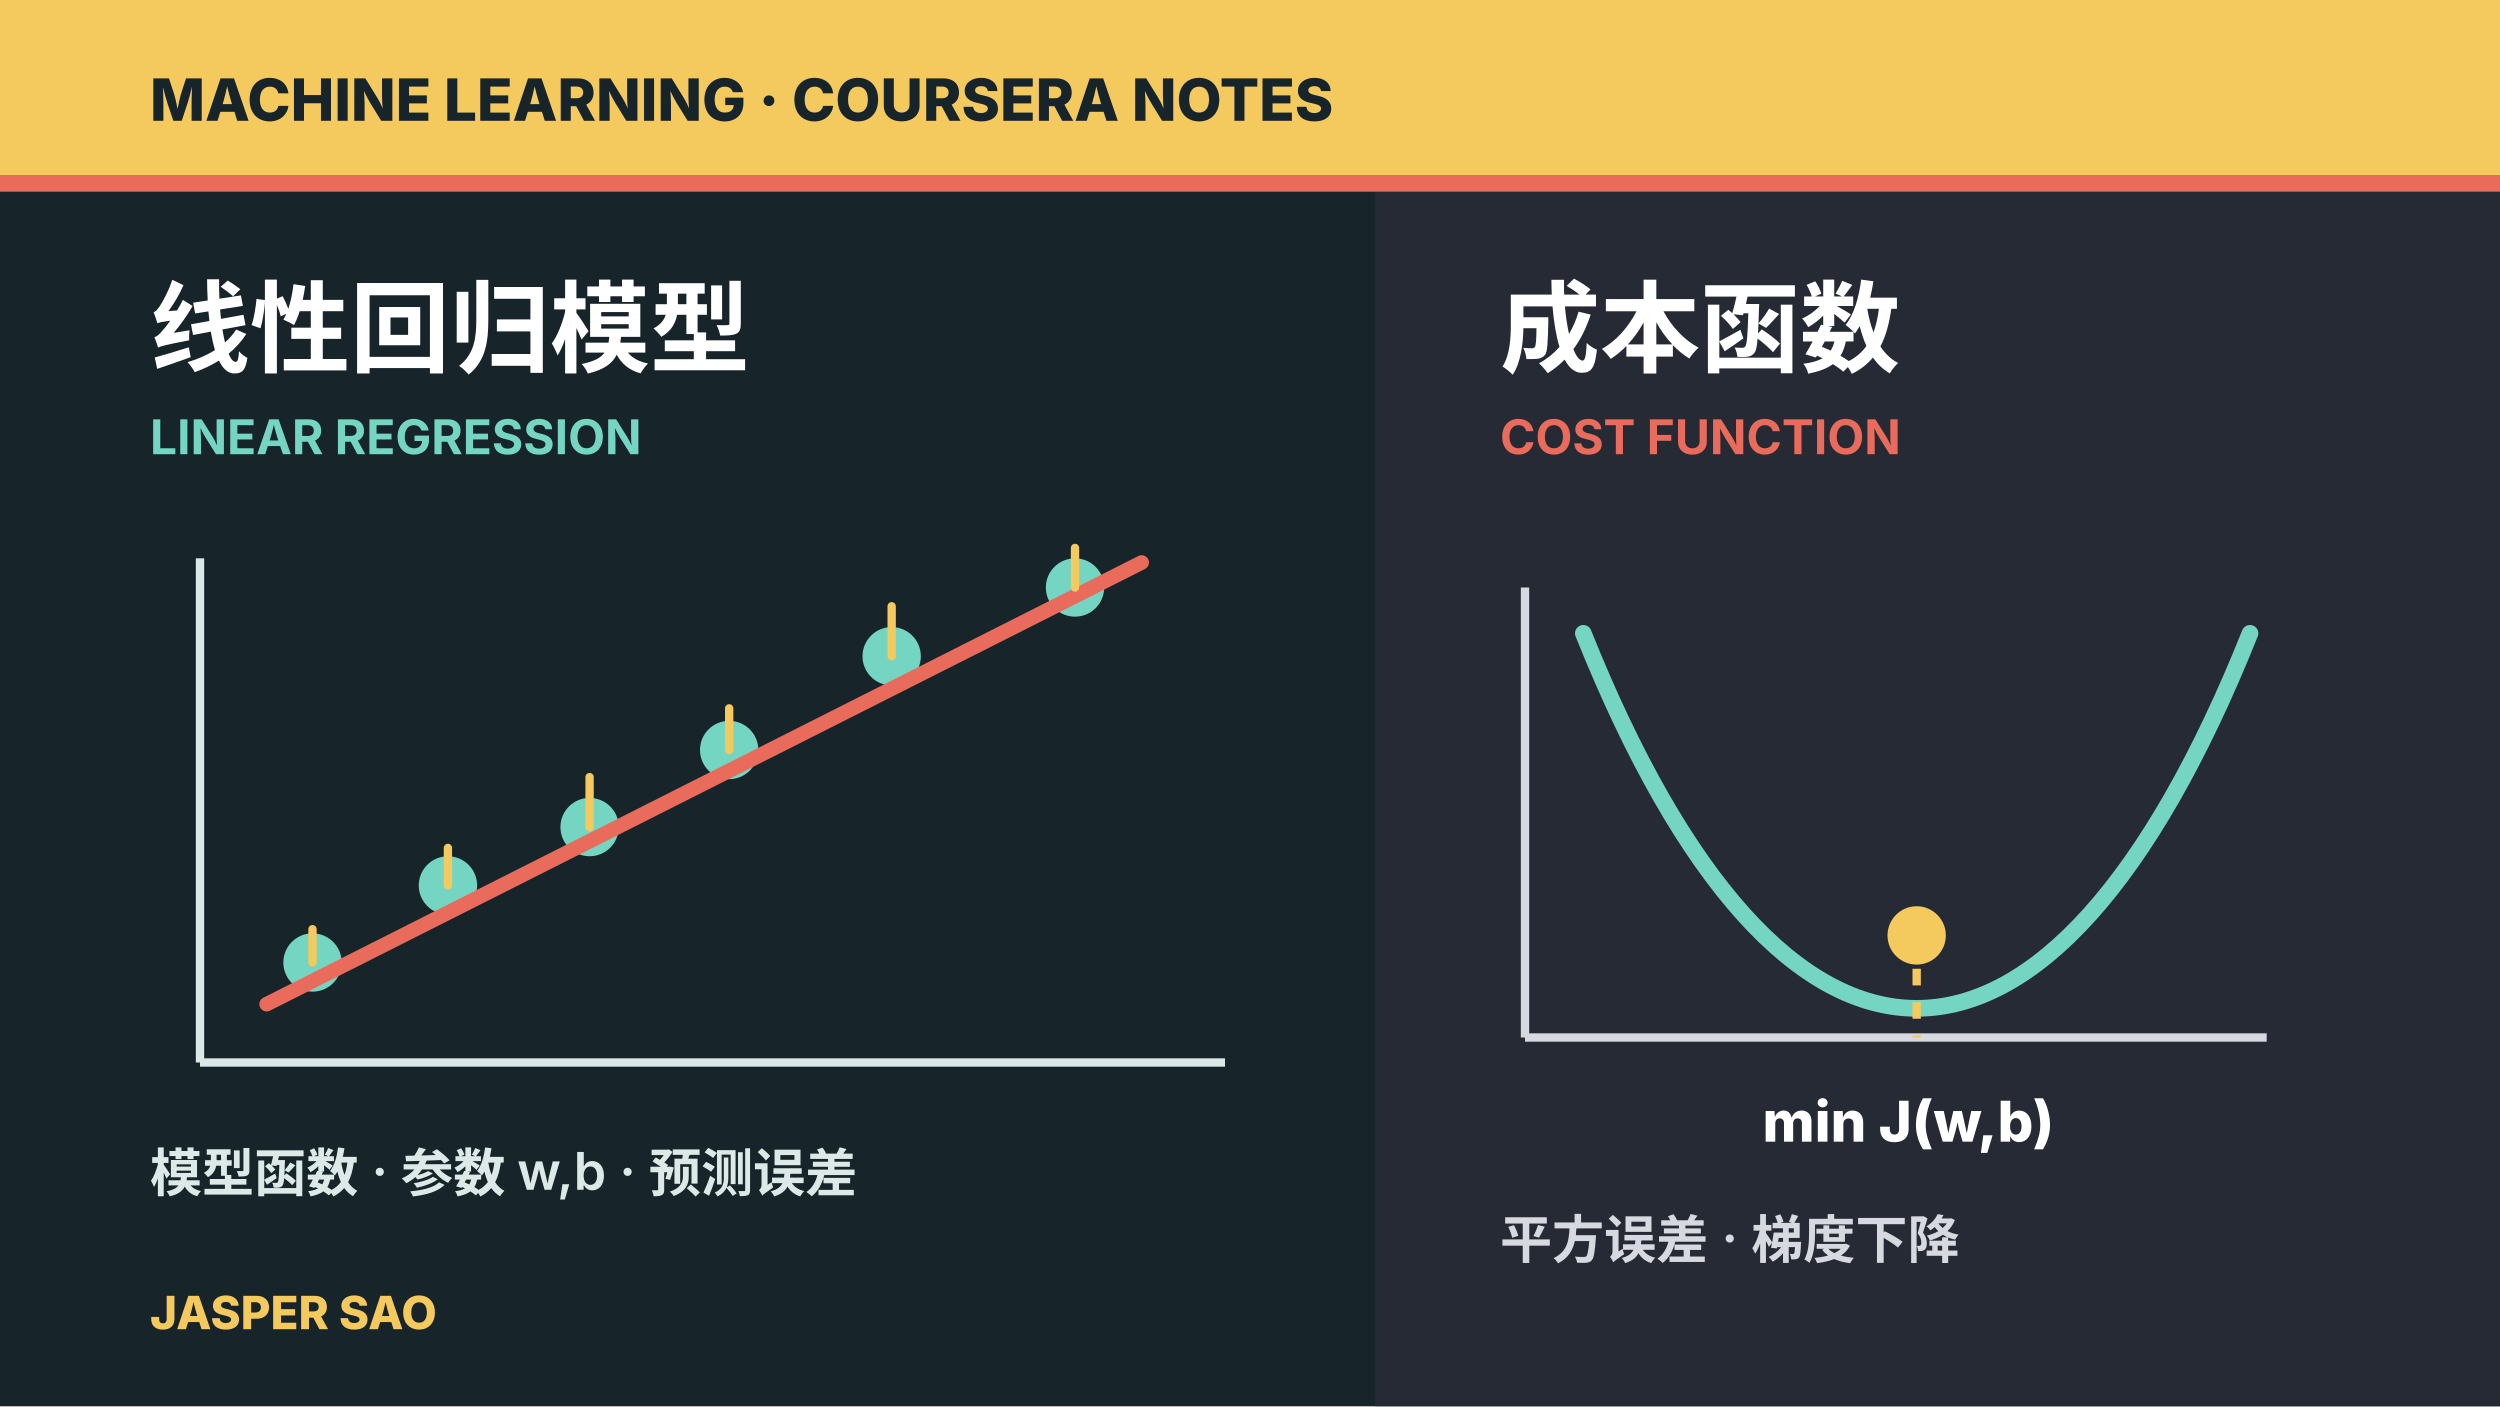
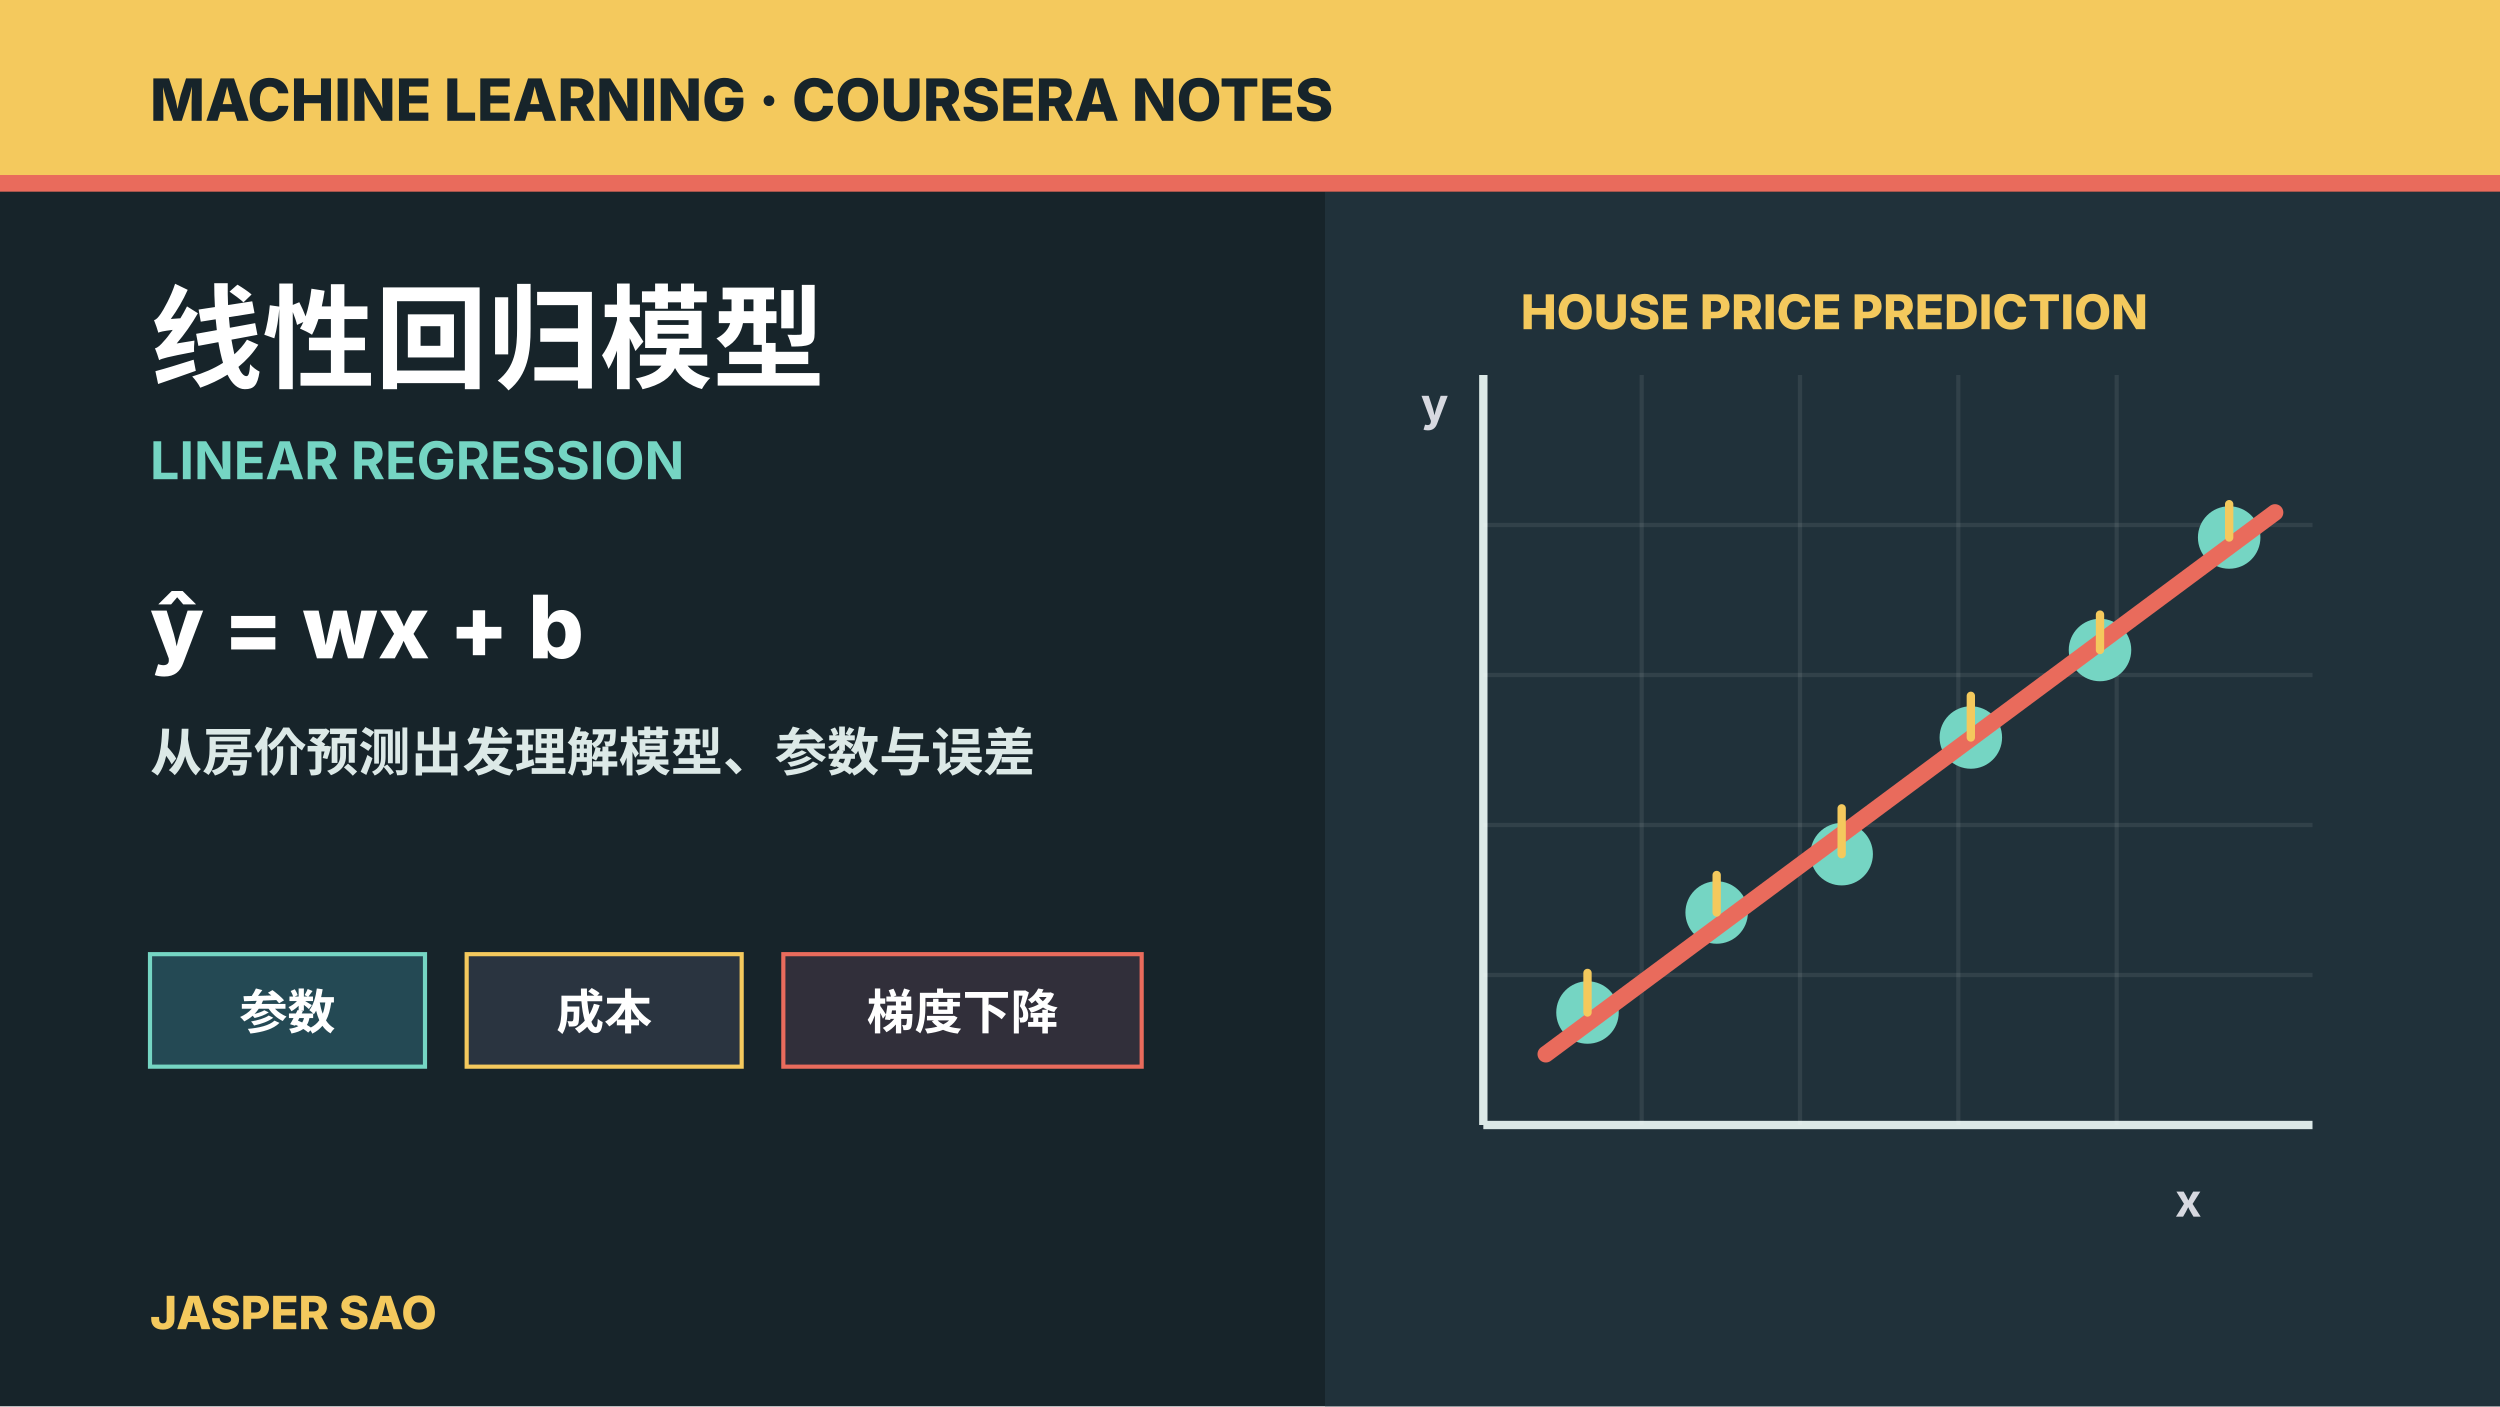
<svg xmlns="http://www.w3.org/2000/svg" width="1200" height="675" viewBox="0 0 1200 675" role="img" aria-labelledby="title desc">
  <rect width="1200" height="675" fill="#17242A" />
-   <rect x="660" y="92" width="540" height="583" fill="#262A34" />
+   <rect x="636" y="92" width="564" height="583" fill="#20313A" />
  <rect width="1200" height="84" fill="#F4C95D" />
  <rect y="84" width="1200" height="8" fill="#E96B5C" />
  <text x="72" y="58" fill="#17242A" font-family="Inter, PingFang SC, Microsoft YaHei, sans-serif" font-size="28" font-weight="800">MACHINE LEARNING · COURSERA NOTES</text>
-   <text x="72" y="175" fill="#FFFFFF" font-family="Inter, PingFang SC, Microsoft YaHei, sans-serif" font-size="48" font-weight="800">线性回归模型</text>
-   <text x="72" y="218" fill="#75D5C3" font-family="Inter, PingFang SC, Microsoft YaHei, sans-serif" font-size="23" font-weight="700">LINEAR REGRESSION</text>
-   <line x1="96" y1="510" x2="588" y2="510" stroke="#DCE9E7" stroke-width="4" />
-   <line x1="96" y1="510" x2="96" y2="268" stroke="#DCE9E7" stroke-width="4" />
-   <circle cx="150" cy="462" r="14" fill="#75D5C3" />
-   <circle cx="215" cy="425" r="14" fill="#75D5C3" />
-   <circle cx="283" cy="397" r="14" fill="#75D5C3" />
-   <circle cx="350" cy="360" r="14" fill="#75D5C3" />
-   <circle cx="428" cy="315" r="14" fill="#75D5C3" />
-   <circle cx="516" cy="282" r="14" fill="#75D5C3" />
-   <path d="M128 482L548 270" fill="none" stroke="#E96B5C" stroke-width="7" stroke-linecap="round" />
-   <path d="M150 462v-16M215 425v-18M283 397v-24M350 360v-20M428 315v-24M516 282v-19" stroke="#F4C95D" stroke-width="4" stroke-linecap="round" />
-   <text x="72" y="572" fill="#DCE9E7" font-family="Inter, PingFang SC, Microsoft YaHei, sans-serif" font-size="25" font-weight="600">模型函数 · 参数 w,b · 预测误差</text>
-   <text x="720" y="175" fill="#FFFFFF" font-family="Inter, PingFang SC, Microsoft YaHei, sans-serif" font-size="48" font-weight="800">成本函数</text>
-   <text x="720" y="218" fill="#E96B5C" font-family="Inter, PingFang SC, Microsoft YaHei, sans-serif" font-size="23" font-weight="700">COST FUNCTION</text>
-   <line x1="732" y1="498" x2="1088" y2="498" stroke="#D7D9E0" stroke-width="4" />
-   <line x1="732" y1="498" x2="732" y2="282" stroke="#D7D9E0" stroke-width="4" />
-   <path d="M760 304c96 240 224 240 320 0" fill="none" stroke="#75D5C3" stroke-width="8" stroke-linecap="round" />
-   <circle cx="920" cy="449" r="14" fill="#F4C95D" />
-   <path d="M920 449v49" stroke="#F4C95D" stroke-width="4" stroke-dasharray="8 8" />
-   <text x="846" y="548" fill="#FFFFFF" font-family="Inter, PingFang SC, Microsoft YaHei, sans-serif" font-size="27" font-weight="800">min J(w,b)</text>
-   <text x="720" y="604" fill="#D7D9E0" font-family="Inter, PingFang SC, Microsoft YaHei, sans-serif" font-size="25" font-weight="600">平方误差 · 梯度下降</text>
+   <text x="72" y="182" fill="#FFFFFF" font-family="Inter, PingFang SC, Microsoft YaHei, sans-serif" font-size="54" font-weight="800">线性回归模型</text>
+   <text x="72" y="230" fill="#75D5C3" font-family="Inter, PingFang SC, Microsoft YaHei, sans-serif" font-size="25" font-weight="700">LINEAR REGRESSION</text>
+   <text x="72" y="316" fill="#FFFFFF" font-family="Inter, PingFang SC, Microsoft YaHei, sans-serif" font-size="42" font-weight="800">ŷ = wx + b</text>
+   <text x="72" y="370" fill="#DCE9E7" font-family="Inter, PingFang SC, Microsoft YaHei, sans-serif" font-size="25" font-weight="600">从房价预测出发理解模型、参数与误差</text>
+   <rect x="72" y="458" width="132" height="54" fill="#244954" stroke="#75D5C3" stroke-width="2" />
+   <rect x="224" y="458" width="132" height="54" fill="#2A3440" stroke="#F4C95D" stroke-width="2" />
+   <rect x="376" y="458" width="172" height="54" fill="#312F3A" stroke="#E96B5C" stroke-width="2" />
+   <text x="138" y="494" text-anchor="middle" fill="#FFFFFF" font-family="Inter, PingFang SC, Microsoft YaHei, sans-serif" font-size="23" font-weight="800">参数</text>
+   <text x="290" y="494" text-anchor="middle" fill="#FFFFFF" font-family="Inter, PingFang SC, Microsoft YaHei, sans-serif" font-size="23" font-weight="800">成本</text>
+   <text x="462" y="494" text-anchor="middle" fill="#FFFFFF" font-family="Inter, PingFang SC, Microsoft YaHei, sans-serif" font-size="23" font-weight="800">梯度下降</text>
+   <line x1="712" y1="540" x2="1110" y2="540" stroke="#DCE9E7" stroke-width="4" />
+   <line x1="712" y1="540" x2="712" y2="180" stroke="#DCE9E7" stroke-width="4" />
+   <path d="M712 468h398M712 396h398M712 324h398M712 252h398" stroke="#FFFFFF" stroke-width="2" opacity="0.08" />
+   <path d="M788 540V180M864 540V180M940 540V180M1016 540V180" stroke="#FFFFFF" stroke-width="2" opacity="0.08" />
+   <circle cx="762" cy="486" r="15" fill="#75D5C3" />
+   <circle cx="824" cy="438" r="15" fill="#75D5C3" />
+   <circle cx="884" cy="410" r="15" fill="#75D5C3" />
+   <circle cx="946" cy="354" r="15" fill="#75D5C3" />
+   <circle cx="1008" cy="312" r="15" fill="#75D5C3" />
+   <circle cx="1070" cy="258" r="15" fill="#75D5C3" />
+   <path d="M742 506L1092 246" fill="none" stroke="#E96B5C" stroke-width="8" stroke-linecap="round" />
+   <path d="M762 486v-19M824 438v-18M884 410v-22M946 354v-20M1008 312v-17M1070 258v-16" stroke="#F4C95D" stroke-width="4" stroke-linecap="round" />
+   <text x="730" y="158" fill="#F4C95D" font-family="Inter, PingFang SC, Microsoft YaHei, sans-serif" font-size="23" font-weight="800">HOUSE PRICE PREDICTION</text>
+   <text x="1044" y="584" fill="#D7D9E0" font-family="Inter, PingFang SC, Microsoft YaHei, sans-serif" font-size="22" font-weight="700">x</text>
+   <text x="682" y="202" fill="#D7D9E0" font-family="Inter, PingFang SC, Microsoft YaHei, sans-serif" font-size="22" font-weight="700">y</text>
  <text x="72" y="638" fill="#F4C95D" font-family="Inter, PingFang SC, Microsoft YaHei, sans-serif" font-size="22" font-weight="800">JASPER SAO</text>
</svg>
